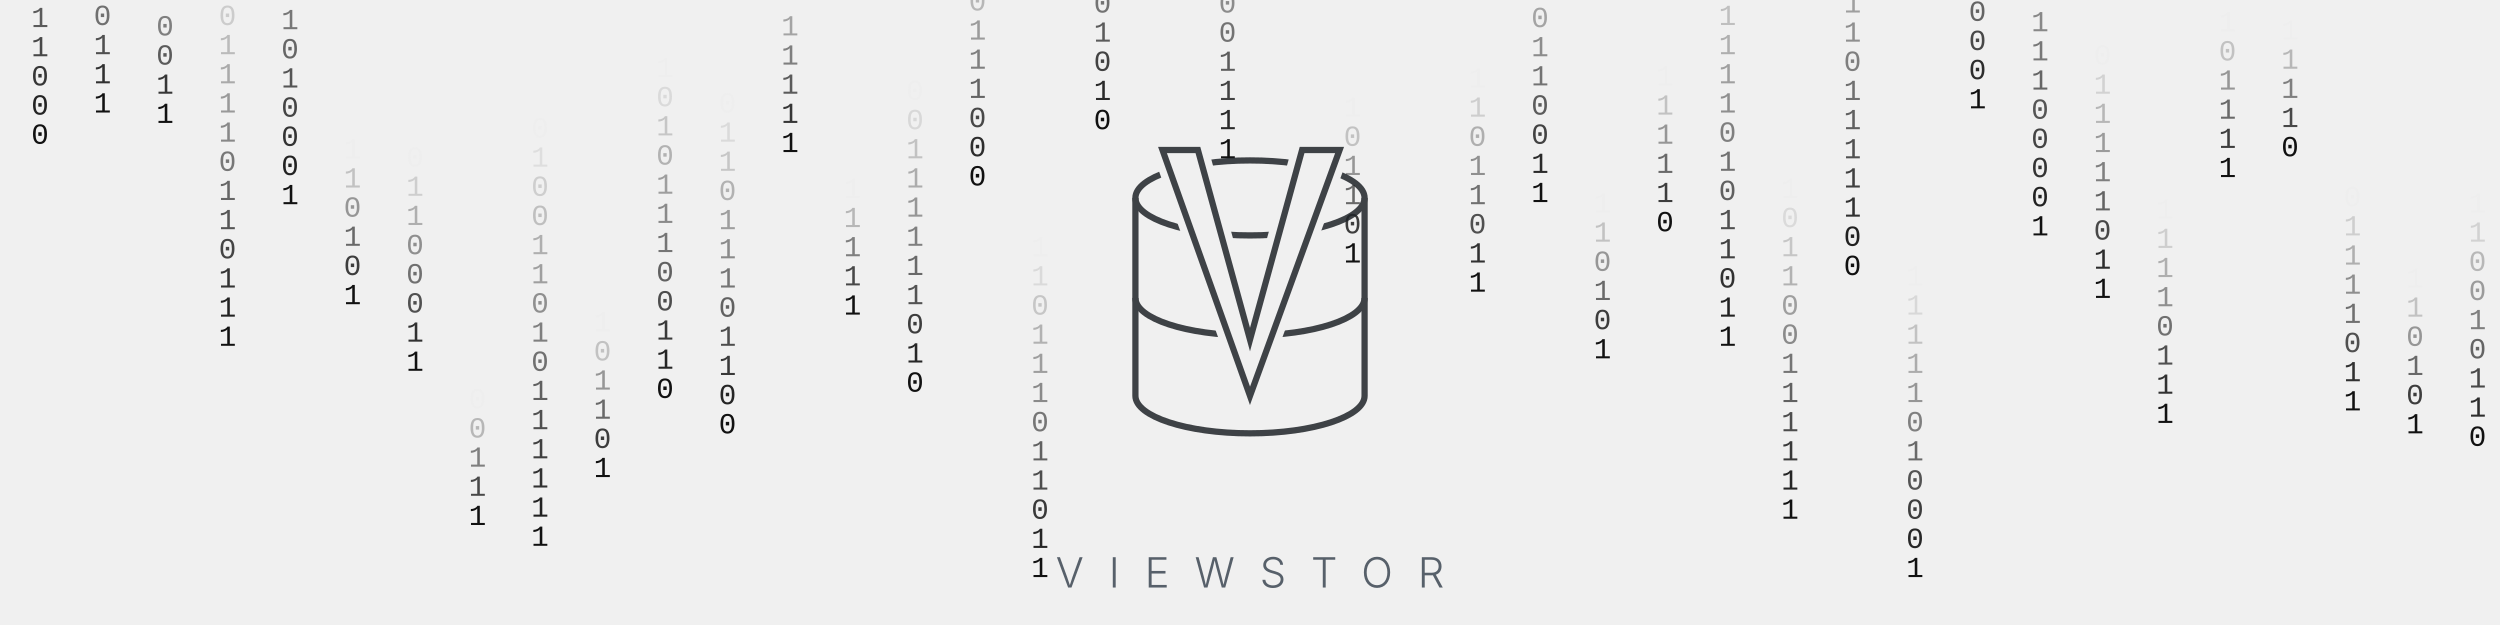
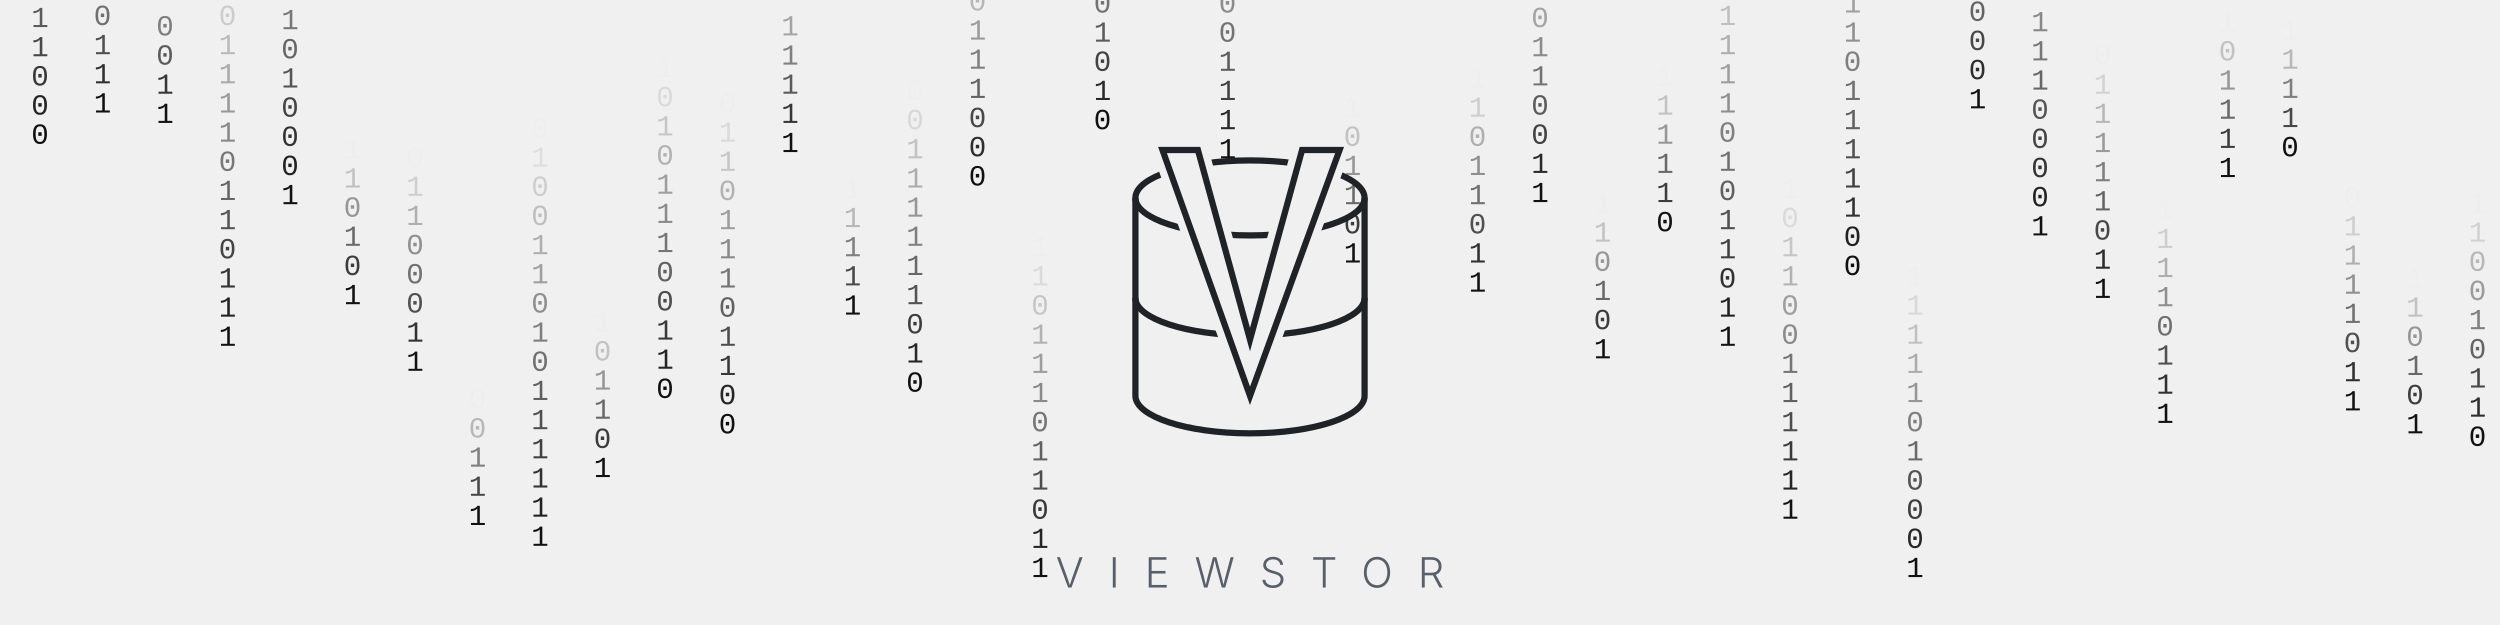
<svg xmlns="http://www.w3.org/2000/svg" viewBox="0 0 1200 300">
  <defs>
    <mask id="vmask">
      <rect width="1200" height="300" fill="white" />
      <path d="M558 72 L600 190 L643 72 L625 72 L600 163 L575 72 Z" fill="black" stroke="black" stroke-width="10" stroke-linejoin="miter" />
    </mask>
  </defs>
  <g font-family="'Courier New',monospace" font-size="14">
    <text x="15" y="13" fill="#5b5b5b">1</text>
    <text x="15" y="27" fill="#484848">1</text>
    <text x="15" y="41" fill="#363636">0</text>
    <text x="15" y="55" fill="#232323">0</text>
    <text x="15" y="69" fill="#111111">0</text>
    <text x="45" y="12" fill="#707070">0</text>
    <text x="45" y="26" fill="#505050">1</text>
    <text x="45" y="40" fill="#313131">1</text>
    <text x="45" y="54" fill="#111111">1</text>
    <text x="75" y="17" fill="#7f7f7f">0</text>
    <text x="75" y="31" fill="#5b5b5b">0</text>
    <text x="75" y="45" fill="#363636">1</text>
    <text x="75" y="59" fill="#111111">1</text>
    <text x="105" y="12" fill="#cccccc">0</text>
    <text x="105" y="26" fill="#bbbbbb">1</text>
    <text x="105" y="40" fill="#aaaaaa">1</text>
    <text x="105" y="54" fill="#999999">1</text>
    <text x="105" y="68" fill="#888888">1</text>
    <text x="105" y="82" fill="#777777">0</text>
    <text x="105" y="96" fill="#666666">1</text>
    <text x="105" y="110" fill="#555555">1</text>
    <text x="105" y="124" fill="#444444">0</text>
    <text x="105" y="138" fill="#333333">1</text>
    <text x="105" y="152" fill="#222222">1</text>
    <text x="105" y="166" fill="#111111">1</text>
    <text x="135" y="14" fill="#777777">1</text>
    <text x="135" y="28" fill="#666666">0</text>
    <text x="135" y="42" fill="#555555">1</text>
    <text x="135" y="56" fill="#444444">0</text>
    <text x="135" y="70" fill="#333333">0</text>
    <text x="135" y="84" fill="#222222">0</text>
    <text x="135" y="98" fill="#111111">1</text>
    <text x="165" y="76" fill="#eeeeee">1</text>
    <text x="165" y="90" fill="#c2c2c2">1</text>
    <text x="165" y="104" fill="#969696">0</text>
    <text x="165" y="118" fill="#696969">1</text>
    <text x="165" y="132" fill="#3d3d3d">0</text>
    <text x="165" y="146" fill="#111111">1</text>
    <text x="195" y="80" fill="#eeeeee">0</text>
    <text x="195" y="94" fill="#cecece">1</text>
    <text x="195" y="108" fill="#afafaf">1</text>
    <text x="195" y="122" fill="#8f8f8f">0</text>
    <text x="195" y="136" fill="#707070">0</text>
    <text x="195" y="150" fill="#505050">0</text>
    <text x="195" y="164" fill="#313131">1</text>
    <text x="195" y="178" fill="#111111">1</text>
    <text x="225" y="196" fill="#eeeeee">0</text>
    <text x="225" y="210" fill="#b7b7b7">0</text>
    <text x="225" y="224" fill="#7f7f7f">1</text>
    <text x="225" y="238" fill="#484848">1</text>
    <text x="225" y="252" fill="#111111">1</text>
    <text x="255" y="66" fill="#eeeeee">0</text>
    <text x="255" y="80" fill="#dedede">1</text>
    <text x="255" y="94" fill="#cecece">0</text>
    <text x="255" y="108" fill="#bfbfbf">0</text>
    <text x="255" y="122" fill="#afafaf">1</text>
    <text x="255" y="136" fill="#9f9f9f">1</text>
    <text x="255" y="150" fill="#8f8f8f">0</text>
    <text x="255" y="164" fill="#7f7f7f">1</text>
    <text x="255" y="178" fill="#707070">0</text>
    <text x="255" y="192" fill="#606060">1</text>
    <text x="255" y="206" fill="#505050">1</text>
    <text x="255" y="220" fill="#404040">1</text>
    <text x="255" y="234" fill="#313131">1</text>
    <text x="255" y="248" fill="#212121">1</text>
    <text x="255" y="262" fill="#111111">1</text>
    <text x="285" y="159" fill="#eeeeee">1</text>
    <text x="285" y="173" fill="#c2c2c2">0</text>
    <text x="285" y="187" fill="#969696">1</text>
    <text x="285" y="201" fill="#696969">1</text>
    <text x="285" y="215" fill="#3d3d3d">0</text>
    <text x="285" y="229" fill="#111111">1</text>
    <text x="315" y="37" fill="#eeeeee">1</text>
    <text x="315" y="51" fill="#dadada">0</text>
    <text x="315" y="65" fill="#c6c6c6">1</text>
    <text x="315" y="79" fill="#b2b2b2">0</text>
    <text x="315" y="93" fill="#9e9e9e">1</text>
    <text x="315" y="107" fill="#8a8a8a">1</text>
    <text x="315" y="121" fill="#757575">1</text>
    <text x="315" y="135" fill="#616161">0</text>
    <text x="315" y="149" fill="#4d4d4d">0</text>
    <text x="315" y="163" fill="#393939">1</text>
    <text x="315" y="177" fill="#252525">1</text>
    <text x="315" y="191" fill="#111111">0</text>
    <text x="345" y="54" fill="#eeeeee">0</text>
    <text x="345" y="68" fill="#dadada">1</text>
    <text x="345" y="82" fill="#c6c6c6">1</text>
    <text x="345" y="96" fill="#b2b2b2">0</text>
    <text x="345" y="110" fill="#9e9e9e">1</text>
    <text x="345" y="124" fill="#8a8a8a">1</text>
    <text x="345" y="138" fill="#757575">1</text>
    <text x="345" y="152" fill="#616161">0</text>
    <text x="345" y="166" fill="#4d4d4d">1</text>
    <text x="345" y="180" fill="#393939">1</text>
    <text x="345" y="194" fill="#252525">0</text>
    <text x="345" y="208" fill="#111111">0</text>
    <text x="375" y="17" fill="#a4a4a4">1</text>
    <text x="375" y="31" fill="#7f7f7f">1</text>
    <text x="375" y="45" fill="#5b5b5b">1</text>
    <text x="375" y="59" fill="#363636">1</text>
    <text x="375" y="73" fill="#111111">1</text>
    <text x="405" y="95" fill="#eeeeee">1</text>
    <text x="405" y="109" fill="#b7b7b7">1</text>
    <text x="405" y="123" fill="#7f7f7f">1</text>
    <text x="405" y="137" fill="#484848">1</text>
    <text x="405" y="151" fill="#111111">1</text>
    <text x="435" y="48" fill="#eeeeee">0</text>
    <text x="435" y="62" fill="#d8d8d8">0</text>
    <text x="435" y="76" fill="#c2c2c2">1</text>
    <text x="435" y="90" fill="#acacac">1</text>
    <text x="435" y="104" fill="#969696">1</text>
    <text x="435" y="118" fill="#7f7f7f">1</text>
    <text x="435" y="132" fill="#696969">1</text>
    <text x="435" y="146" fill="#535353">1</text>
    <text x="435" y="160" fill="#3d3d3d">0</text>
    <text x="435" y="174" fill="#272727">1</text>
    <text x="435" y="188" fill="#111111">0</text>
    <text x="465" y="5" fill="#b7b7b7">0</text>
    <text x="465" y="19" fill="#9b9b9b">1</text>
    <text x="465" y="33" fill="#7f7f7f">1</text>
    <text x="465" y="47" fill="#646464">1</text>
    <text x="465" y="61" fill="#484848">0</text>
    <text x="465" y="75" fill="#2d2d2d">0</text>
    <text x="465" y="89" fill="#111111">0</text>
    <text x="495" y="123" fill="#eeeeee">1</text>
    <text x="495" y="137" fill="#dadada">1</text>
    <text x="495" y="151" fill="#c6c6c6">0</text>
    <text x="495" y="165" fill="#b2b2b2">1</text>
    <text x="495" y="179" fill="#9e9e9e">1</text>
    <text x="495" y="193" fill="#8a8a8a">1</text>
    <text x="495" y="207" fill="#757575">0</text>
    <text x="495" y="221" fill="#616161">1</text>
    <text x="495" y="235" fill="#4d4d4d">1</text>
    <text x="495" y="249" fill="#393939">0</text>
    <text x="495" y="263" fill="#252525">1</text>
    <text x="495" y="277" fill="#111111">1</text>
    <text x="525" y="6" fill="#737373">0</text>
    <text x="525" y="20" fill="#5b5b5b">1</text>
    <text x="525" y="34" fill="#424242">0</text>
    <text x="525" y="48" fill="#2a2a2a">1</text>
    <text x="525" y="62" fill="#111111">0</text>
    <text x="585" y="6" fill="#8c8c8c">0</text>
    <text x="585" y="20" fill="#737373">0</text>
    <text x="585" y="34" fill="#5b5b5b">1</text>
    <text x="585" y="48" fill="#424242">1</text>
    <text x="585" y="62" fill="#2a2a2a">1</text>
    <text x="585" y="76" fill="#111111">1</text>
    <text x="645" y="56" fill="#eeeeee">1</text>
    <text x="645" y="70" fill="#c2c2c2">0</text>
    <text x="645" y="84" fill="#969696">1</text>
    <text x="645" y="98" fill="#696969">1</text>
    <text x="645" y="112" fill="#3d3d3d">0</text>
    <text x="645" y="126" fill="#111111">1</text>
    <text x="705" y="42" fill="#eeeeee">1</text>
    <text x="705" y="56" fill="#cecece">1</text>
    <text x="705" y="70" fill="#afafaf">0</text>
    <text x="705" y="84" fill="#8f8f8f">1</text>
    <text x="705" y="98" fill="#707070">1</text>
    <text x="705" y="112" fill="#505050">0</text>
    <text x="705" y="126" fill="#313131">1</text>
    <text x="705" y="140" fill="#111111">1</text>
    <text x="735" y="13" fill="#a4a4a4">0</text>
    <text x="735" y="27" fill="#8c8c8c">1</text>
    <text x="735" y="41" fill="#737373">1</text>
    <text x="735" y="55" fill="#5b5b5b">0</text>
    <text x="735" y="69" fill="#424242">0</text>
    <text x="735" y="83" fill="#2a2a2a">1</text>
    <text x="735" y="97" fill="#111111">1</text>
    <text x="765" y="102" fill="#eeeeee">1</text>
    <text x="765" y="116" fill="#c2c2c2">1</text>
    <text x="765" y="130" fill="#969696">0</text>
    <text x="765" y="144" fill="#696969">1</text>
    <text x="765" y="158" fill="#3d3d3d">0</text>
    <text x="765" y="172" fill="#111111">1</text>
    <text x="795" y="41" fill="#eeeeee">1</text>
    <text x="795" y="55" fill="#c2c2c2">1</text>
    <text x="795" y="69" fill="#969696">1</text>
    <text x="795" y="83" fill="#696969">1</text>
    <text x="795" y="97" fill="#3d3d3d">1</text>
    <text x="795" y="111" fill="#111111">0</text>
    <text x="825" y="12" fill="#bfbfbf">1</text>
    <text x="825" y="26" fill="#afafaf">1</text>
    <text x="825" y="40" fill="#9f9f9f">1</text>
    <text x="825" y="54" fill="#8f8f8f">1</text>
    <text x="825" y="68" fill="#7f7f7f">0</text>
    <text x="825" y="82" fill="#707070">1</text>
    <text x="825" y="96" fill="#606060">0</text>
    <text x="825" y="110" fill="#505050">1</text>
    <text x="825" y="124" fill="#404040">1</text>
    <text x="825" y="138" fill="#313131">0</text>
    <text x="825" y="152" fill="#212121">1</text>
    <text x="825" y="166" fill="#111111">1</text>
    <text x="855" y="95" fill="#eeeeee">1</text>
    <text x="855" y="109" fill="#dadada">0</text>
    <text x="855" y="123" fill="#c6c6c6">1</text>
    <text x="855" y="137" fill="#b2b2b2">1</text>
    <text x="855" y="151" fill="#9e9e9e">0</text>
    <text x="855" y="165" fill="#8a8a8a">0</text>
    <text x="855" y="179" fill="#757575">1</text>
    <text x="855" y="193" fill="#616161">1</text>
    <text x="855" y="207" fill="#4d4d4d">1</text>
    <text x="855" y="221" fill="#393939">1</text>
    <text x="855" y="235" fill="#252525">1</text>
    <text x="855" y="249" fill="#111111">1</text>
    <text x="885" y="6" fill="#9f9f9f">1</text>
    <text x="885" y="20" fill="#8f8f8f">1</text>
    <text x="885" y="34" fill="#7f7f7f">0</text>
    <text x="885" y="48" fill="#707070">1</text>
    <text x="885" y="62" fill="#606060">1</text>
    <text x="885" y="76" fill="#505050">1</text>
    <text x="885" y="90" fill="#404040">1</text>
    <text x="885" y="104" fill="#313131">1</text>
    <text x="885" y="118" fill="#212121">0</text>
    <text x="885" y="132" fill="#111111">0</text>
    <text x="915" y="137" fill="#eeeeee">1</text>
    <text x="915" y="151" fill="#d8d8d8">1</text>
    <text x="915" y="165" fill="#c2c2c2">1</text>
    <text x="915" y="179" fill="#acacac">1</text>
    <text x="915" y="193" fill="#969696">1</text>
    <text x="915" y="207" fill="#7f7f7f">0</text>
    <text x="915" y="221" fill="#696969">1</text>
    <text x="915" y="235" fill="#535353">0</text>
    <text x="915" y="249" fill="#3d3d3d">0</text>
    <text x="915" y="263" fill="#272727">0</text>
    <text x="915" y="277" fill="#111111">1</text>
    <text x="945" y="10" fill="#646464">0</text>
    <text x="945" y="24" fill="#484848">0</text>
    <text x="945" y="38" fill="#2d2d2d">0</text>
    <text x="945" y="52" fill="#111111">1</text>
    <text x="975" y="15" fill="#888888">1</text>
    <text x="975" y="29" fill="#777777">1</text>
    <text x="975" y="43" fill="#666666">1</text>
    <text x="975" y="57" fill="#555555">0</text>
    <text x="975" y="71" fill="#444444">0</text>
    <text x="975" y="85" fill="#333333">0</text>
    <text x="975" y="99" fill="#222222">0</text>
    <text x="975" y="113" fill="#111111">1</text>
    <text x="1005" y="31" fill="#eeeeee">0</text>
    <text x="1005" y="45" fill="#d2d2d2">1</text>
    <text x="1005" y="59" fill="#b7b7b7">1</text>
    <text x="1005" y="73" fill="#9b9b9b">1</text>
    <text x="1005" y="87" fill="#7f7f7f">1</text>
    <text x="1005" y="101" fill="#646464">1</text>
    <text x="1005" y="115" fill="#484848">0</text>
    <text x="1005" y="129" fill="#2d2d2d">1</text>
    <text x="1005" y="143" fill="#111111">1</text>
    <text x="1035" y="105" fill="#eeeeee">1</text>
    <text x="1035" y="119" fill="#cecece">1</text>
    <text x="1035" y="133" fill="#afafaf">1</text>
    <text x="1035" y="147" fill="#8f8f8f">1</text>
    <text x="1035" y="161" fill="#707070">0</text>
    <text x="1035" y="175" fill="#505050">1</text>
    <text x="1035" y="189" fill="#313131">1</text>
    <text x="1035" y="203" fill="#111111">1</text>
    <text x="1065" y="15" fill="#eeeeee">1</text>
    <text x="1065" y="29" fill="#c2c2c2">0</text>
    <text x="1065" y="43" fill="#969696">1</text>
    <text x="1065" y="57" fill="#696969">1</text>
    <text x="1065" y="71" fill="#3d3d3d">1</text>
    <text x="1065" y="85" fill="#111111">1</text>
    <text x="1095" y="19" fill="#eeeeee">1</text>
    <text x="1095" y="33" fill="#b7b7b7">1</text>
    <text x="1095" y="47" fill="#7f7f7f">1</text>
    <text x="1095" y="61" fill="#484848">1</text>
    <text x="1095" y="75" fill="#111111">0</text>
    <text x="1125" y="99" fill="#eeeeee">0</text>
    <text x="1125" y="113" fill="#cecece">1</text>
    <text x="1125" y="127" fill="#afafaf">1</text>
    <text x="1125" y="141" fill="#8f8f8f">1</text>
    <text x="1125" y="155" fill="#707070">1</text>
    <text x="1125" y="169" fill="#505050">0</text>
    <text x="1125" y="183" fill="#313131">1</text>
    <text x="1125" y="197" fill="#111111">1</text>
    <text x="1155" y="138" fill="#eeeeee">1</text>
    <text x="1155" y="152" fill="#c2c2c2">1</text>
    <text x="1155" y="166" fill="#969696">0</text>
    <text x="1155" y="180" fill="#696969">1</text>
    <text x="1155" y="194" fill="#3d3d3d">0</text>
    <text x="1155" y="208" fill="#111111">1</text>
    <text x="1185" y="102" fill="#eeeeee">1</text>
    <text x="1185" y="116" fill="#d2d2d2">1</text>
    <text x="1185" y="130" fill="#b7b7b7">0</text>
    <text x="1185" y="144" fill="#9b9b9b">0</text>
    <text x="1185" y="158" fill="#7f7f7f">1</text>
    <text x="1185" y="172" fill="#646464">0</text>
    <text x="1185" y="186" fill="#484848">1</text>
    <text x="1185" y="200" fill="#2d2d2d">1</text>
    <text x="1185" y="214" fill="#111111">0</text>
  </g>
-   <g fill="none" stroke="#1f2328" stroke-width="3" mask="url(#vmask)" opacity="0.85">
+   <g fill="none" stroke="#1f2328" stroke-width="3" mask="url(#vmask)">
    <ellipse cx="600" cy="95" rx="55" ry="18" />
    <path d="M545 95v95c0 9.9 24.6 18 55 18s55-8.1 55-18V95" />
    <path d="M545 143c0 9.9 24.6 18 55 18s55-8.1 55-18" />
  </g>
-   <path d="M558 72 L600 190 L643 72 L625 72 L600 163 L575 72 Z" fill="none" stroke="#1f2328" stroke-width="3" stroke-linejoin="miter" opacity="0.85" />
+   <path d="M558 72 L600 190 L643 72 L625 72 L600 163 L575 72 Z" fill="none" stroke="#1f2328" stroke-width="3" stroke-linejoin="miter" />
  <text x="600" y="282" text-anchor="middle" font-family="system-ui,-apple-system,sans-serif" font-size="20" font-weight="300" fill="#57606a" letter-spacing="12">VIEWSTOR</text>
</svg>
